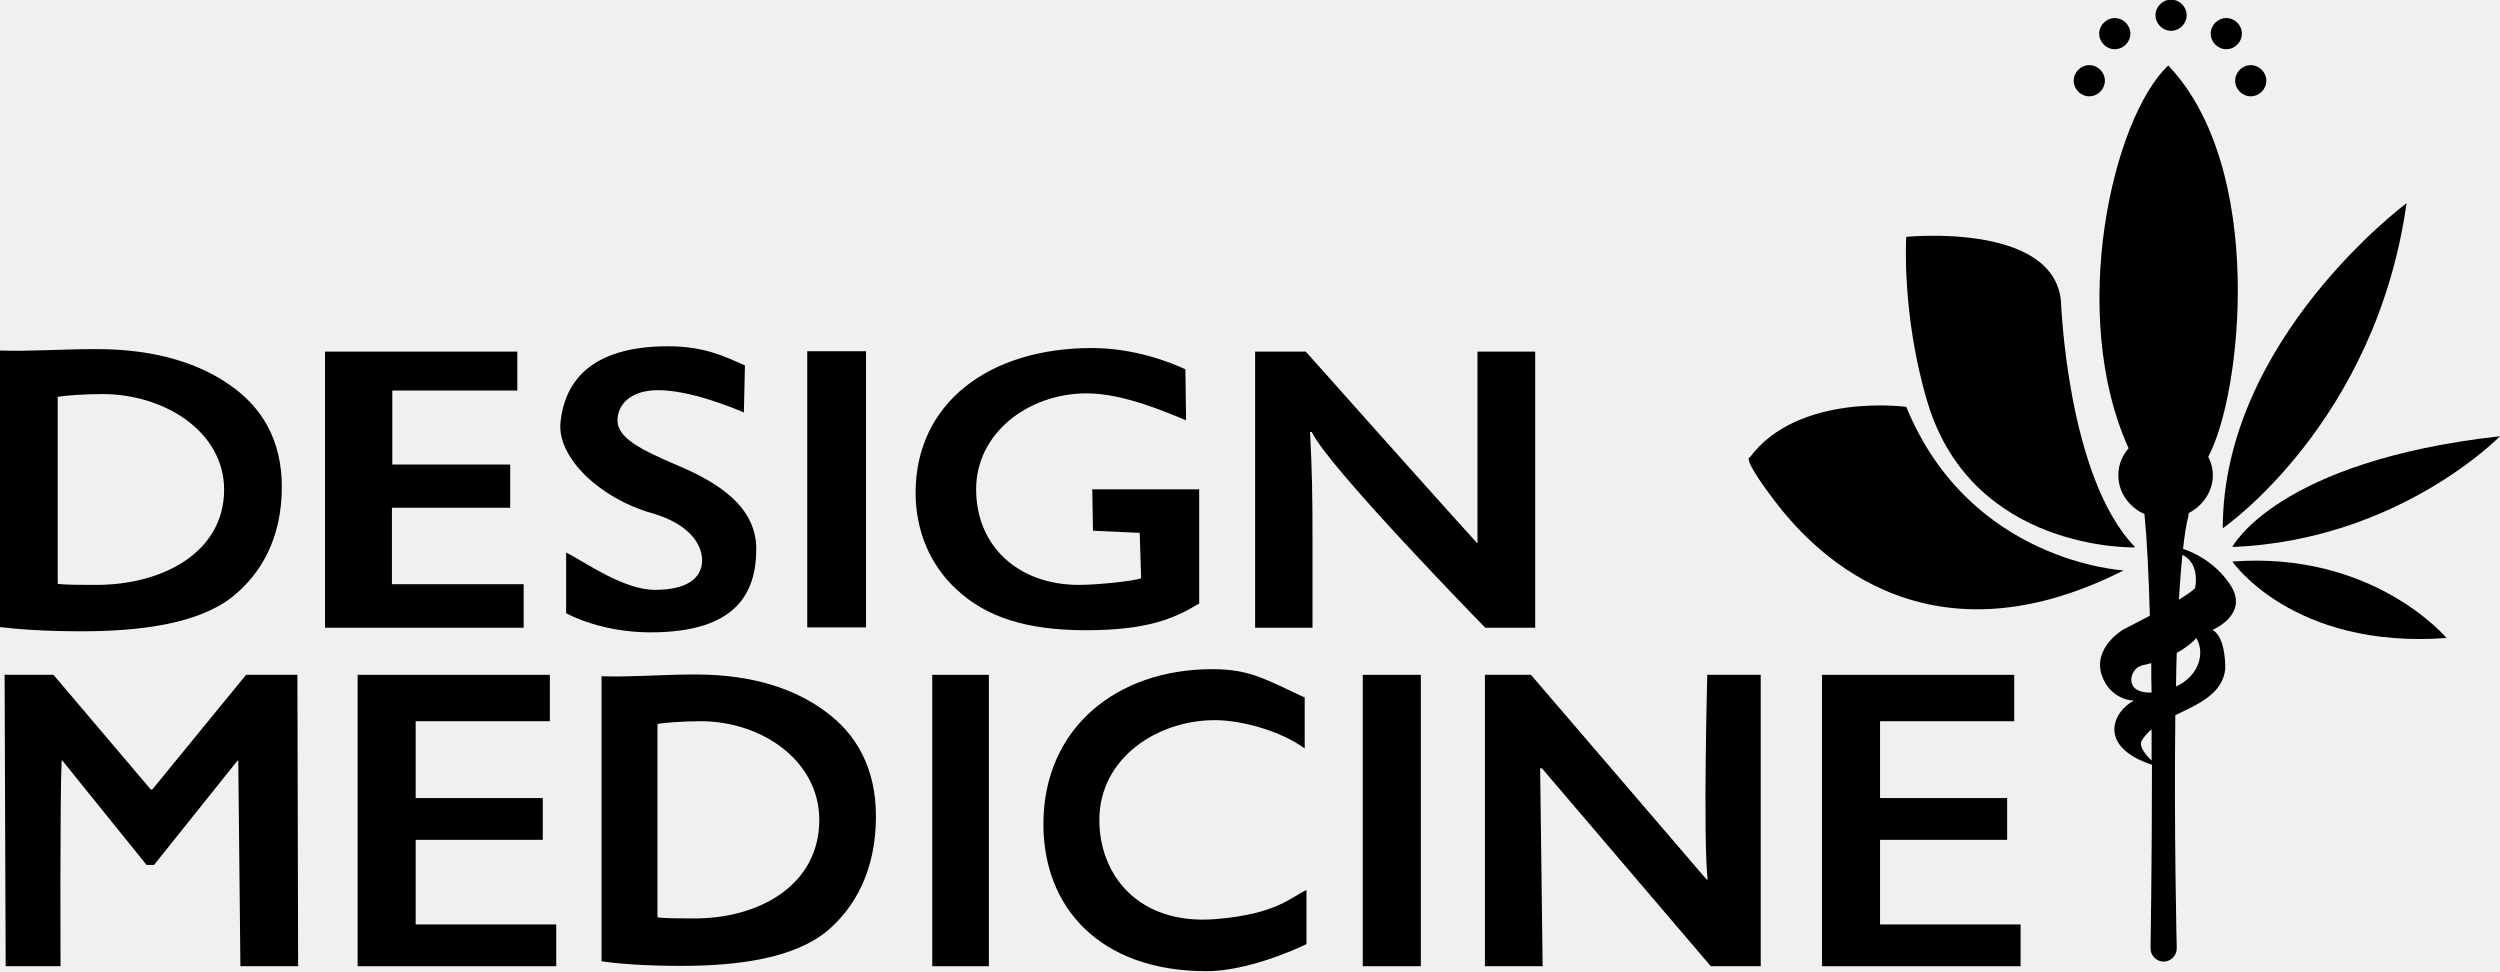
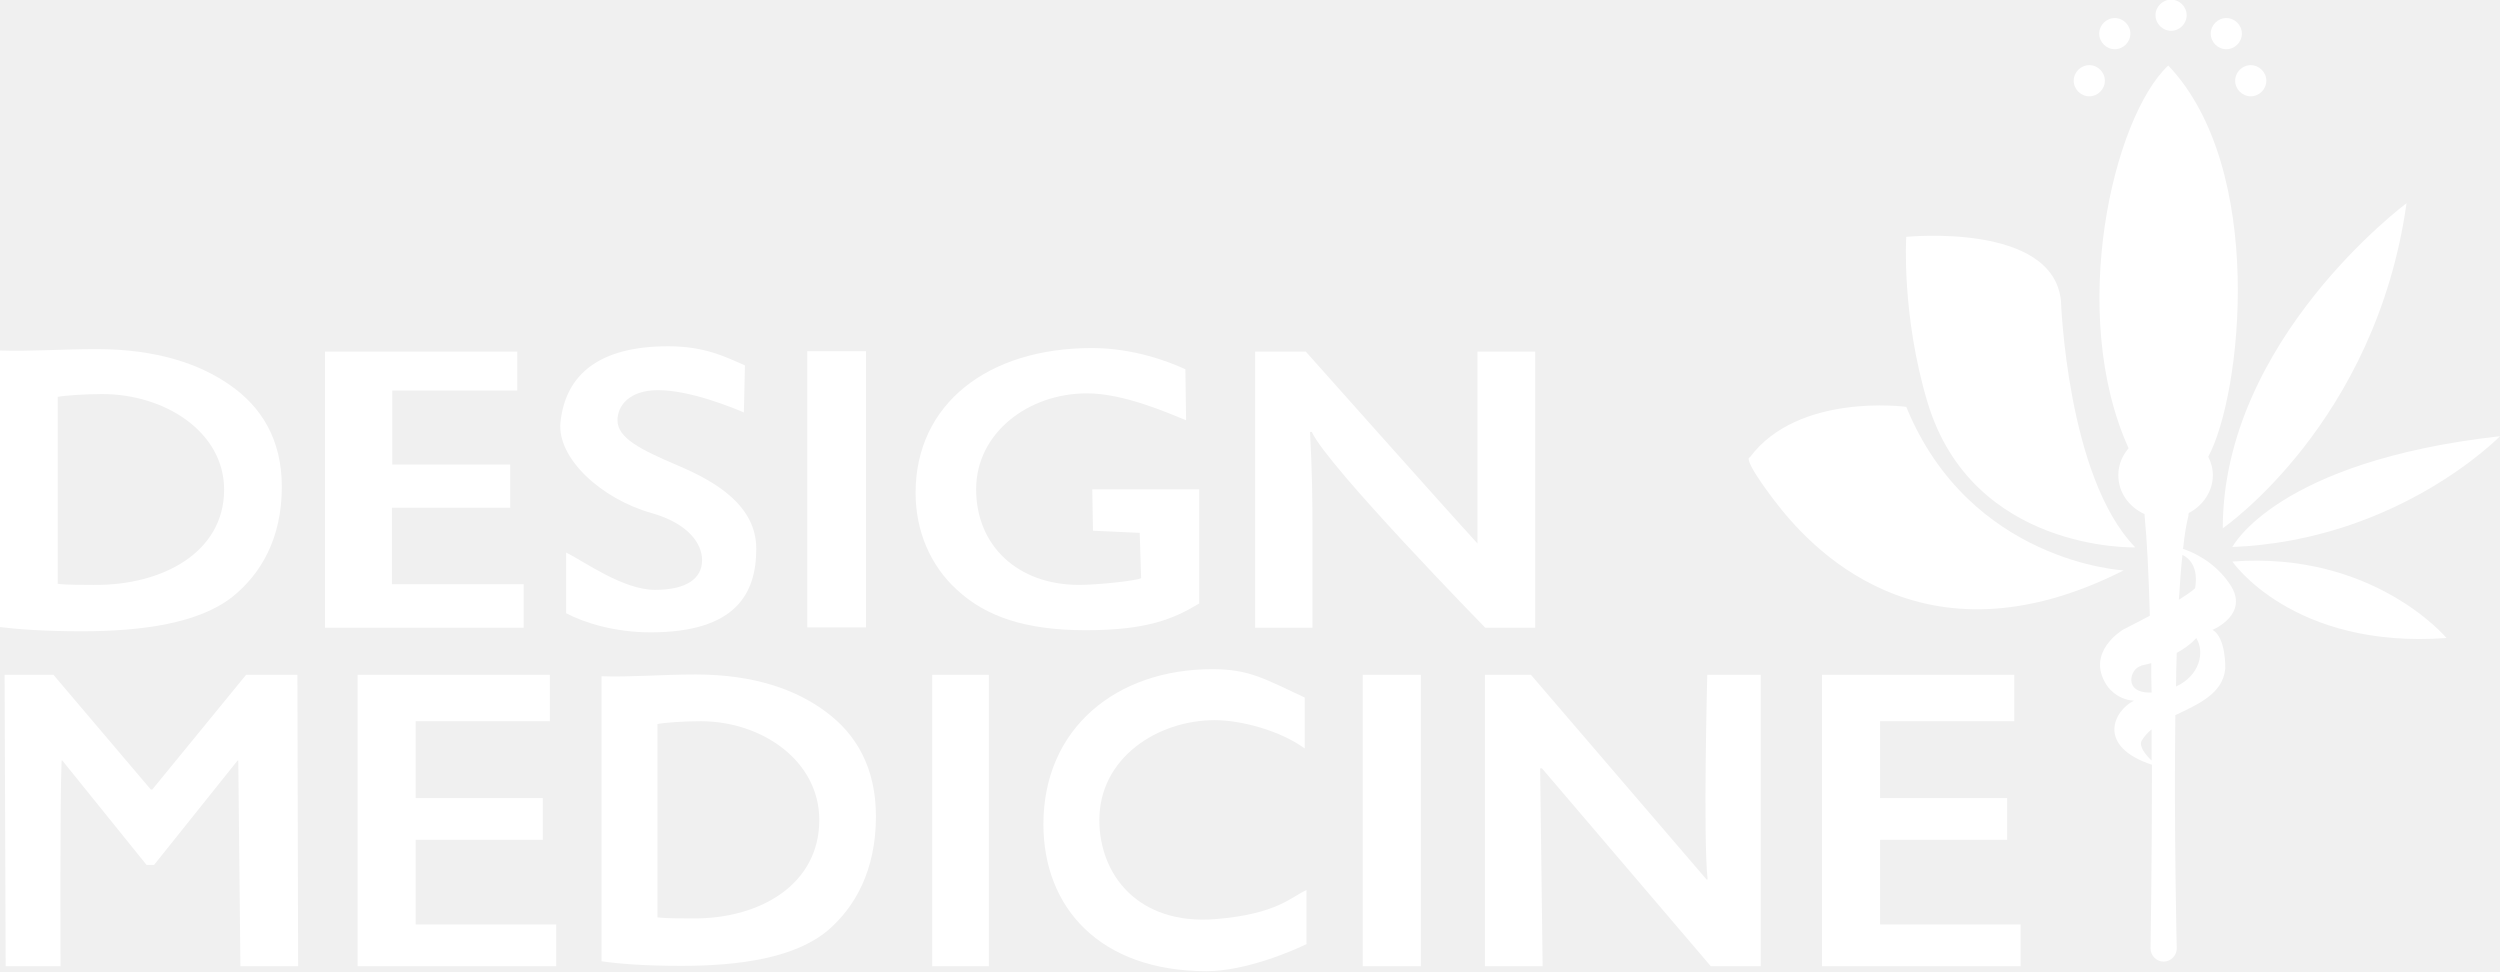
<svg xmlns="http://www.w3.org/2000/svg" id="Layer_1" data-name="Layer 1" viewBox="0 0 70.61 27.43">
  <defs>
    <style>
      .cls-1 {
-         fill: #000000;
+         fill: #ffffff;
        stroke-width: 0px;
      }
    </style>
  </defs>
  <path class="cls-1" d="M0,9.9c.83.03,1.73-.04,2.73-.04,1.69,0,2.92.42,3.77,1.02.88.61,1.46,1.53,1.46,2.87,0,1.47-.6,2.47-1.4,3.11-.94.74-2.53.97-4.25.97-1.09,0-1.83-.06-2.32-.12v-7.79ZM1.64,16.49c.18.03.74.03,1.01.03,1.94.02,3.68-.92,3.68-2.69,0-1.63-1.67-2.7-3.44-2.7-.49,0-1.07.04-1.26.08v5.28Z" />
  <path class="cls-1" d="M16.99,19.1c.8.03,1.68-.05,2.66-.05,1.65,0,2.84.43,3.67,1.05.86.63,1.42,1.58,1.42,2.96,0,1.52-.59,2.56-1.36,3.22-.92.77-2.47,1-4.13,1-1.06,0-1.78-.06-2.26-.13v-8.06ZM18.58,25.91c.18.03.72.03.98.03,1.89.02,3.58-.95,3.58-2.78,0-1.68-1.63-2.79-3.35-2.79-.48,0-1.04.04-1.22.08v5.46Z" />
  <path class="cls-1" d="M14.4,14.34h-3.33v2.16h3.72v1.23h-5.61v-7.8h5.43v1.1h-3.53v2.09h3.33v1.23Z" />
  <path class="cls-1" d="M16,15.61c.53.27,1.61,1.05,2.5,1.05s1.33-.32,1.33-.84c0-.45-.37-1.03-1.43-1.33-1.42-.4-2.67-1.55-2.57-2.56.14-1.35,1.09-2.15,3.04-2.15,1.04,0,1.62.3,2.17.54l-.03,1.33c-.35-.15-1.53-.63-2.42-.63-.83,0-1.15.45-1.15.85,0,.5.65.83,1.71,1.28,1.11.47,2.21,1.15,2.21,2.35,0,1.26-.57,2.36-2.99,2.36-1,0-1.87-.27-2.38-.54v-1.71Z" />
  <path class="cls-1" d="M24.46,9.92v7.8h-1.66v-7.8h1.66Z" />
  <path class="cls-1" d="M33.86,17.05c-.71.43-1.47.75-3.19.75s-2.83-.39-3.64-1.14c-.75-.68-1.17-1.66-1.17-2.74,0-2.51,2.04-4.09,4.98-4.09,1.18,0,2.19.39,2.64.6l.02,1.44c-.52-.21-1.76-.76-2.8-.76-1.66,0-3.13,1.12-3.13,2.71s1.17,2.7,2.91,2.7c.5,0,1.58-.11,1.75-.19l-.04-1.28-1.32-.06-.02-1.17h3.02v3.23Z" />
  <path class="cls-1" d="M35.45,17.73v-7.8h1.43s3.95,4.44,4.85,5.42c0,0,0-1.87,0-2.96v-2.46h1.63v7.8h-1.41s-4.45-4.55-4.9-5.53h-.05c.06,1.12.07,1.81.07,2.99v2.54h-1.63Z" />
  <path class="cls-1" d="M6.74,21.48h-.03l-2.36,2.95h-.21l-2.38-2.95h-.02c-.05,1.19-.03,5.81-.03,5.81H.16l-.03-8.23h1.38l2.75,3.24h.04l2.65-3.24h1.45l.02,8.23h-1.63l-.06-5.81Z" />
  <path class="cls-1" d="M15.33,23.72h-3.59v2.39h3.97v1.18h-5.61v-8.23h5.43v1.31h-3.79v2.17h3.59v1.18Z" />
  <path class="cls-1" d="M27.93,19.06v8.23h-1.6v-8.23h1.6Z" />
  <path class="cls-1" d="M36.91,26.66c-.36.18-1.72.77-2.83.77-3.02,0-4.61-1.8-4.61-4.15,0-2.71,2.06-4.38,4.77-4.38,1.07,0,1.5.29,2.61.8v1.44c-.68-.5-1.79-.8-2.54-.8-1.61,0-3.26,1.06-3.26,2.82,0,1.55,1.1,2.97,3.27,2.8,1.76-.14,2.16-.64,2.58-.82v1.51Z" />
  <path class="cls-1" d="M40.13,19.06v8.23h-1.64v-8.23h1.64Z" />
  <path class="cls-1" d="M41.94,27.29v-8.23h1.3l4.96,5.78h.03c-.13-1.17-.01-5.78-.01-5.78h1.51v8.23h-1.41l-4.77-5.59h-.05s.07,5.59.07,5.59h-1.63Z" />
  <path class="cls-1" d="M56.69,23.72h-3.59v2.39h3.97v1.18h-5.61v-8.23h5.43v1.31h-3.79v2.17h3.59v1.18Z" />
  <g>
    <path class="cls-1" d="M61.66,15.49c.04-.38.09-.69.15-.92,0-.03,0-.05.01-.08.4-.21.68-.61.68-1.07,0-.19-.05-.36-.13-.52,0,0,0,0,0,0,.95-1.76,1.64-8.14-1.13-11.05-1.57,1.48-2.84,7.01-1.12,10.81-.18.21-.29.47-.29.76,0,.49.3.9.74,1.1,0,0,0,.01,0,.02.07.71.12,1.72.15,2.85-.22.12-.46.24-.75.39,0,0-1.08.63-.47,1.57,0,0,.25.41.77.44-.58.29-1.06,1.29.51,1.81,0,2.77-.04,5.19-.04,5.19,0,.2.17.37.37.37s.37-.17.37-.37c0,0-.08-3.34-.04-6.59.64-.31,1.34-.6,1.41-1.31,0,0,.03-.88-.36-1.1,0,0,1.07-.44.49-1.29-.43-.64-1.05-.91-1.33-1ZM61.64,15.67c.18.09.46.33.36.94,0,0-.06.08-.46.33.03-.47.06-.89.1-1.26ZM60.47,18.8c.11-.02.2-.05.29-.07,0,.27,0,.55.01.83-.83.03-.6-.69-.3-.75ZM60.78,21.49c-.17-.16-.38-.41-.29-.57.07-.12.17-.23.28-.32,0,.3,0,.6,0,.89ZM61.46,19.39c0-.32.01-.64.02-.95.4-.22.55-.42.55-.42.25.4.1,1.06-.57,1.37Z" />
    <path class="cls-1" d="M63.05,15.86s1.7,2.48,6.05,2.16c0,0-2.06-2.46-6.05-2.16Z" />
    <path class="cls-1" d="M63.05,15.45c4.7-.19,7.56-3.13,7.56-3.13-6.32.71-7.56,3.13-7.56,3.13Z" />
    <path class="cls-1" d="M67.97,5.74s-5.19,3.85-5.19,9.18c0,0,4.32-2.97,5.19-9.18Z" />
    <path class="cls-1" d="M60.3,15.45c-1.92-1.98-2.09-6.95-2.09-6.95-.22-2.23-4.37-1.81-4.37-1.81,0,0-.14,2.2.6,4.67,1.27,4.23,5.85,4.1,5.85,4.1Z" />
    <path class="cls-1" d="M53.83,11.49s-3.04-.41-4.41,1.43c0,0-.25-.03.69,1.21s4.12,4.89,9.87,1.98c0,0-4.34-.22-6.14-4.62Z" />
    <path class="cls-1" d="M63.13,2.28c0,.24.2.44.44.44s.44-.2.44-.44-.2-.44-.44-.44-.44.2-.44.44Z" />
    <path class="cls-1" d="M62.88,1.39c.24,0,.44-.2.44-.44s-.2-.44-.44-.44-.44.2-.44.44.2.44.44.44Z" />
    <path class="cls-1" d="M61.32.87c.24,0,.44-.2.44-.44s-.2-.44-.44-.44-.44.2-.44.44.2.44.44.44Z" />
    <path class="cls-1" d="M59.73,1.39c.24,0,.44-.2.44-.44s-.2-.44-.44-.44-.44.2-.44.44.2.44.44.44Z" />
    <path class="cls-1" d="M59.01,2.72c.24,0,.44-.2.44-.44s-.2-.44-.44-.44-.44.2-.44.44.2.44.44.44Z" />
  </g>
</svg>
